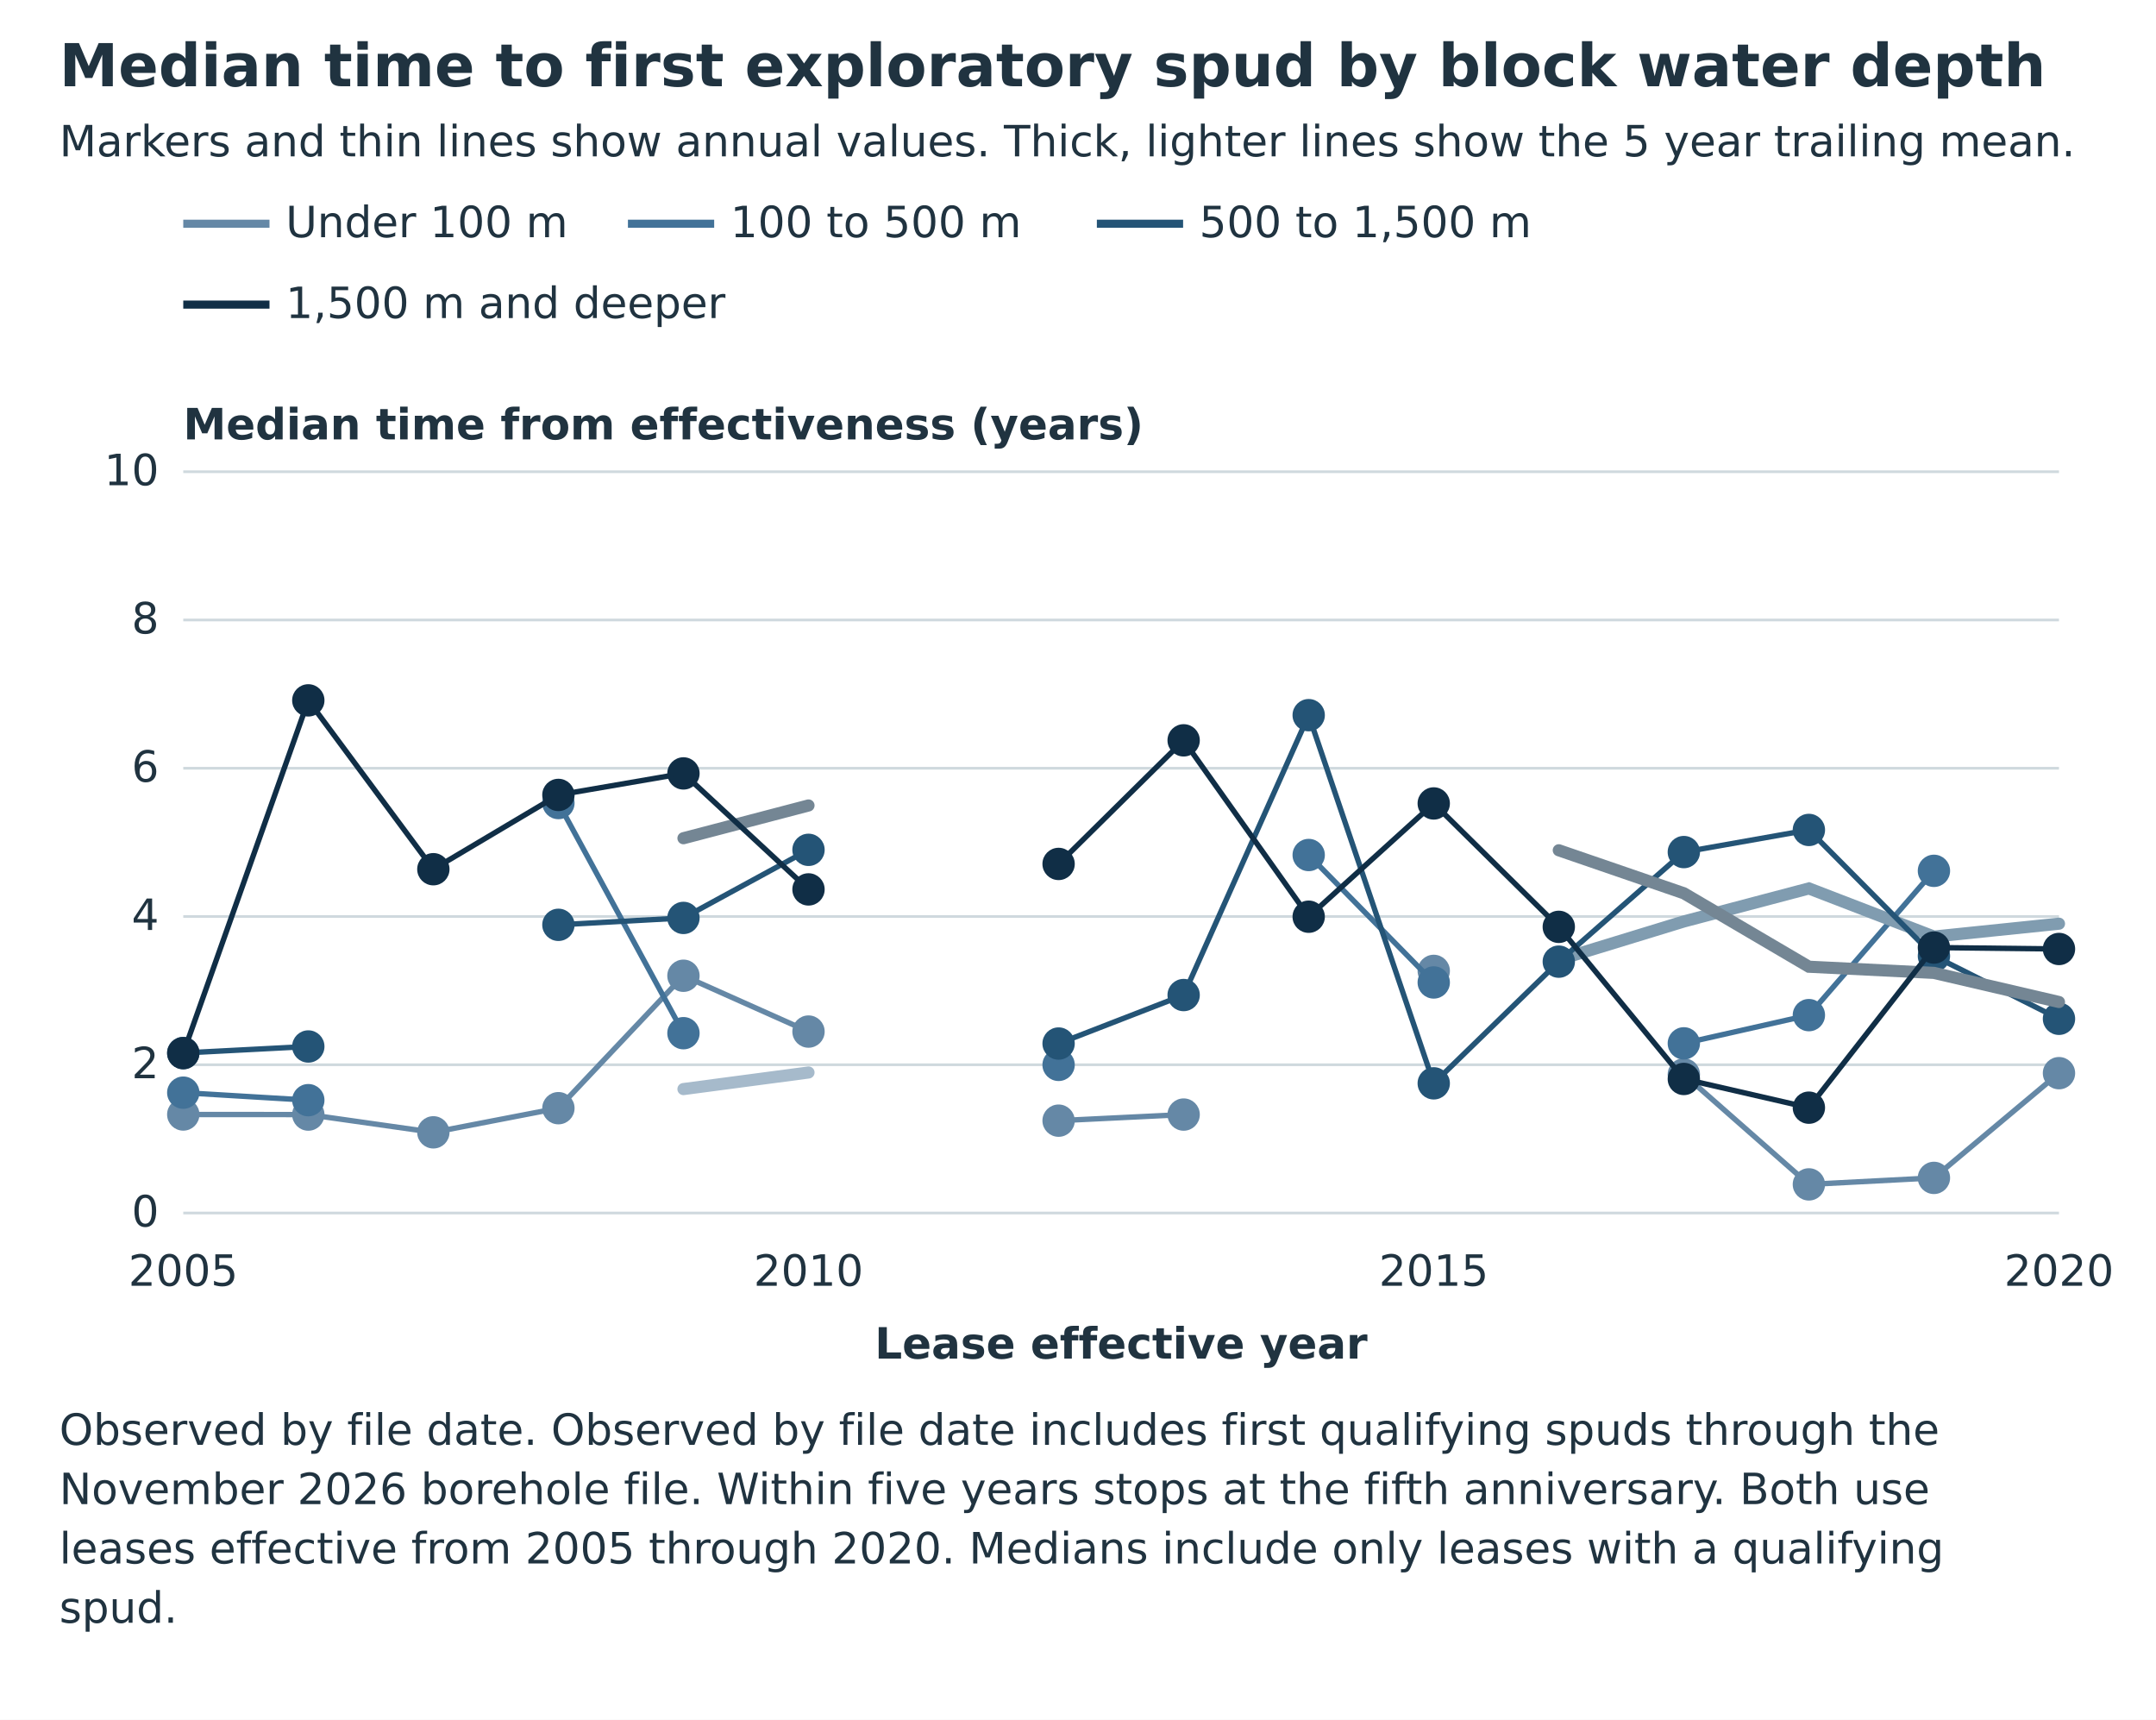
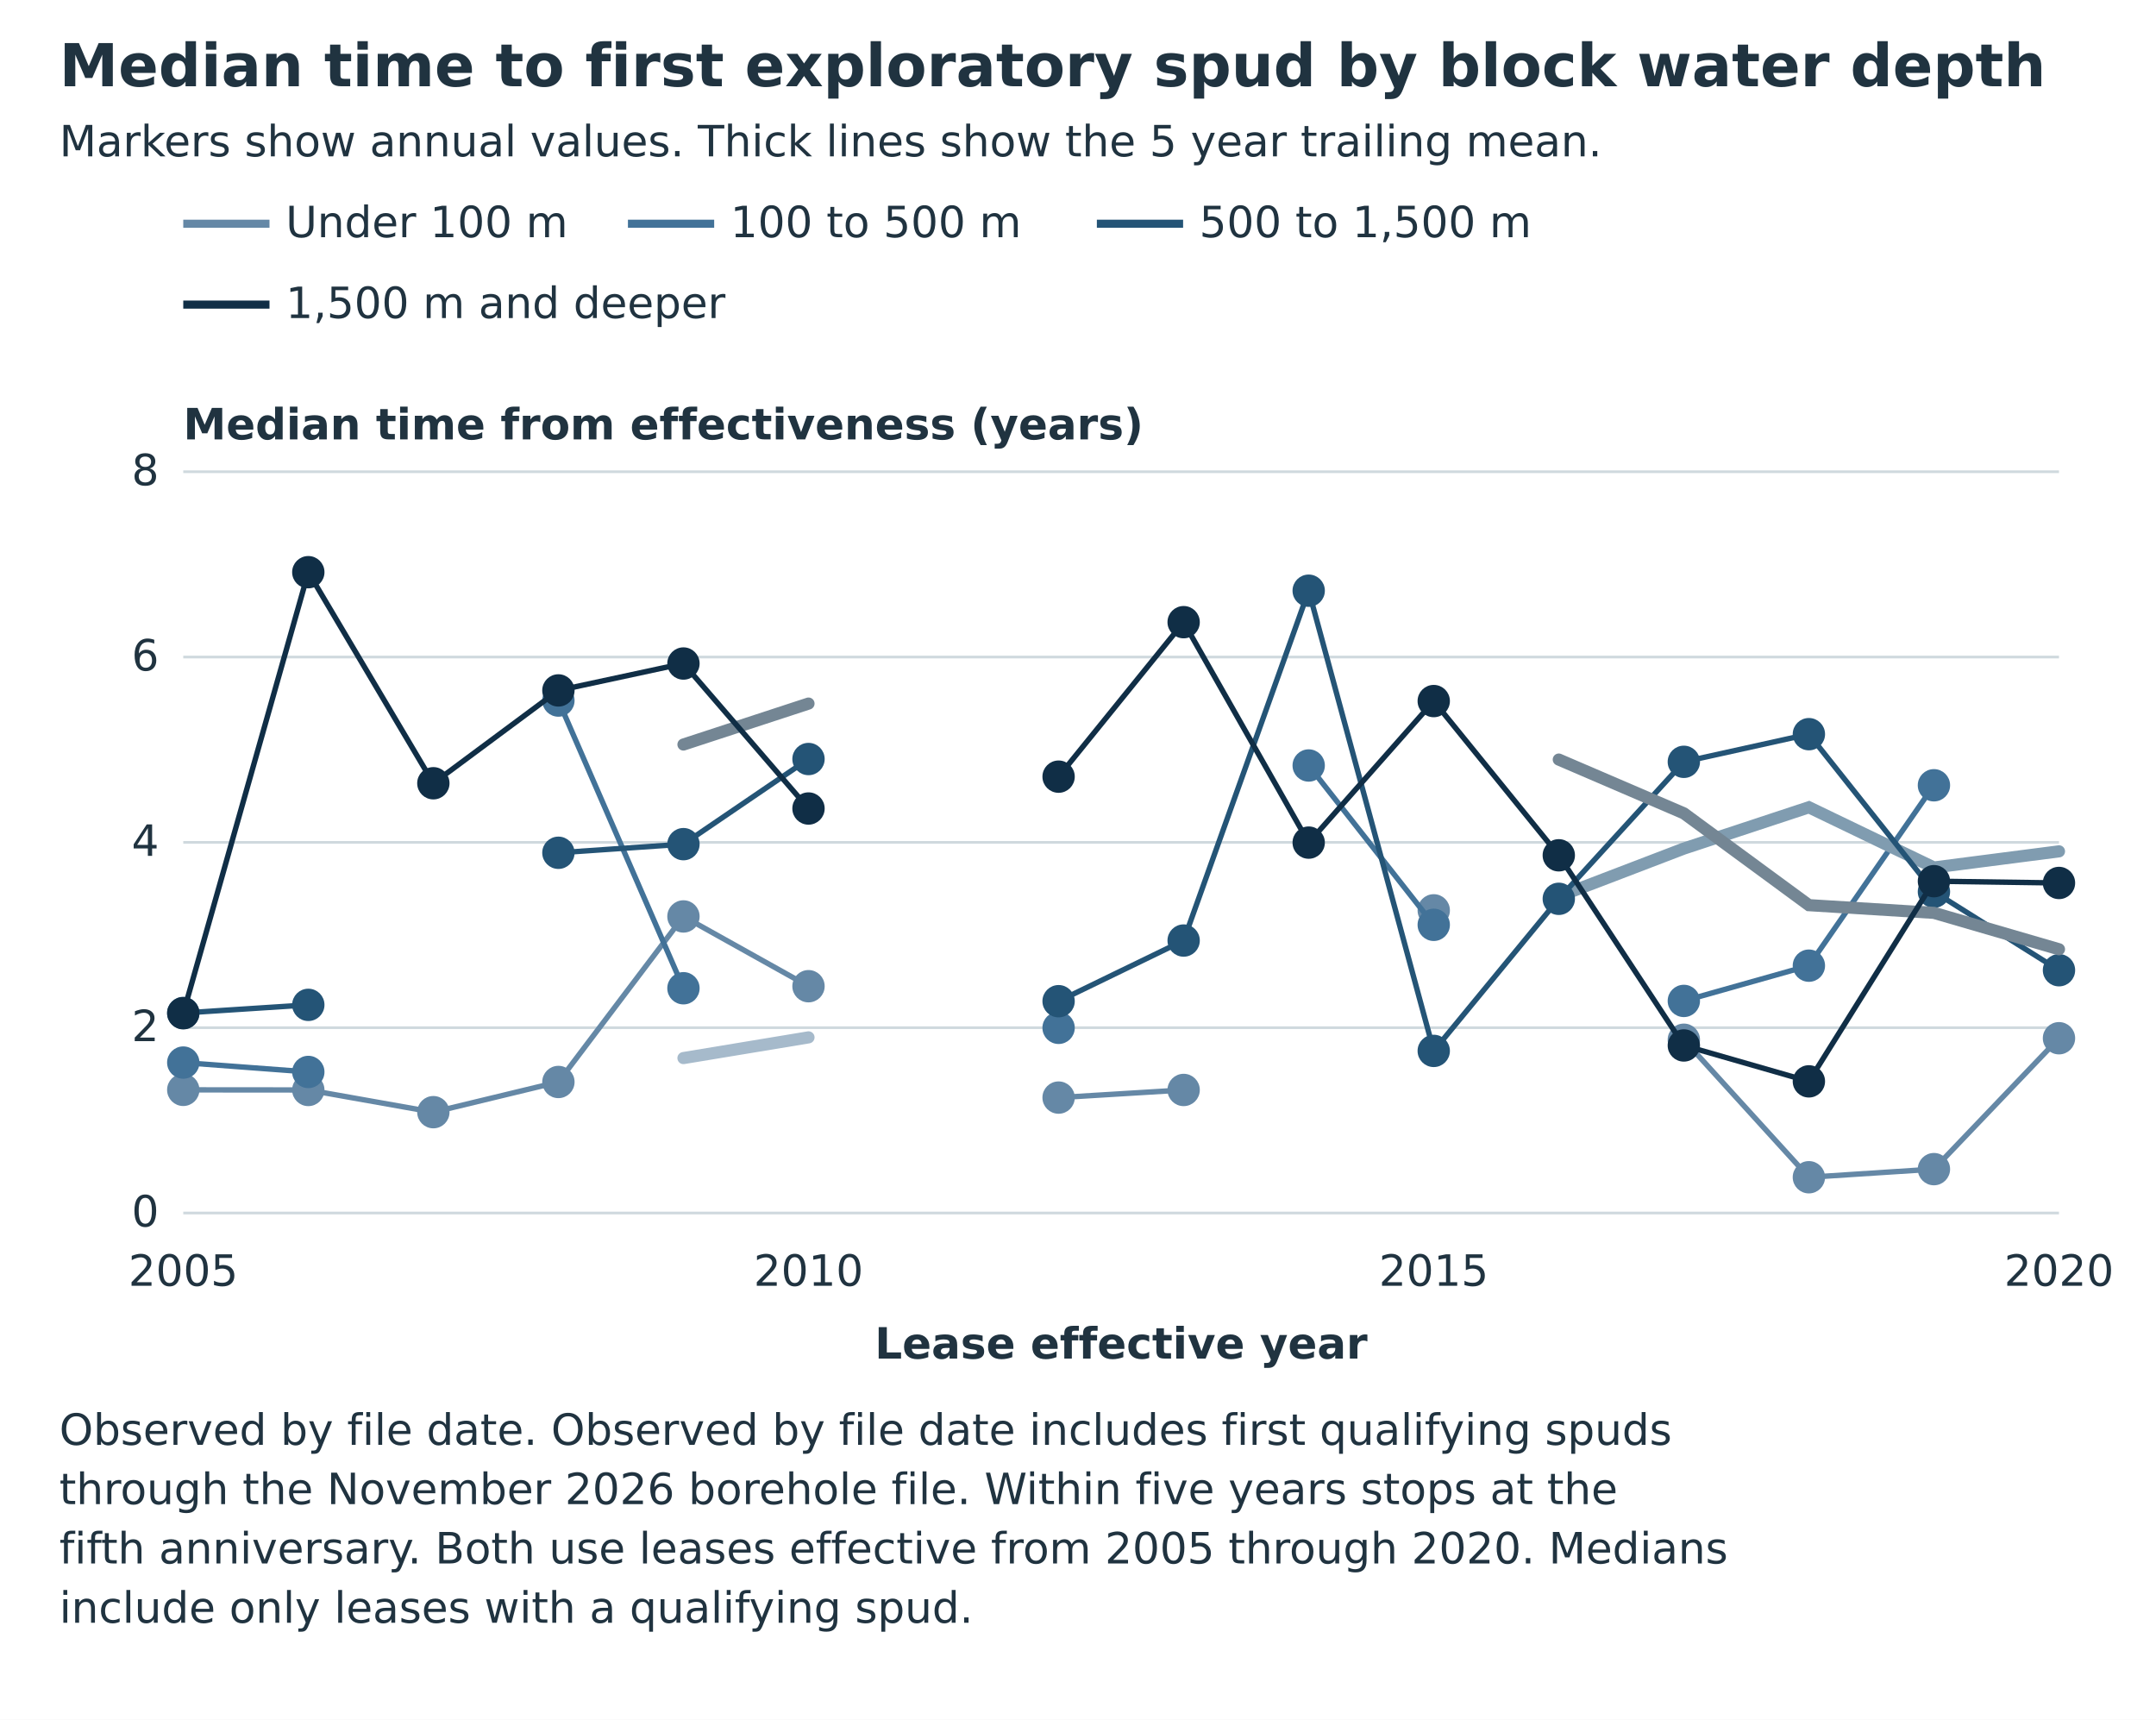
<svg xmlns="http://www.w3.org/2000/svg" role="img" aria-label="Median time to first exploratory spud by block water depth" font-family="'DejaVu Sans','Segoe UI',Arial,sans-serif" font-size="16" fill="#203340" width="800" height="638" viewBox="0 0 800 638">
  <rect width="800" height="638" fill="white" />
  <text x="22" y="32" font-size="22" font-weight="bold">Median time to first exploratory spud by block water depth</text>
-   <text x="22" y="58">Markers and thin lines show annual values. Thick, lighter lines show the 5 year trailing mean.</text>
+   <text x="22" y="58">Markers show annual values. Thick lines show the 5 year trailing mean.</text>
  <g data-legend="0">
    <rect x="62" y="70" height="27" width="154" fill="white" />
    <line x1="68" y1="83" x2="100" y2="83" stroke="#6588a6" stroke-width="3" />
    <text x="106" y="88">Under 100 m</text>
  </g>
  <g data-legend="1">
    <rect x="227" y="70" height="27" width="163" fill="white" />
    <line x1="233" y1="83" x2="265" y2="83" stroke="#427298" stroke-width="3" />
    <text x="271" y="88">100 to 500 m</text>
  </g>
  <g data-legend="2">
    <rect x="401" y="70" height="27" width="181" fill="white" />
    <line x1="407" y1="83" x2="439" y2="83" stroke="#245476" stroke-width="3" />
    <text x="445" y="88">500 to 1,500 m</text>
  </g>
  <g data-legend="3">
    <rect x="62" y="100" height="27" width="217" fill="white" />
    <line x1="68" y1="113" x2="100" y2="113" stroke="#102e46" stroke-width="3" />
    <text x="106" y="118">1,500 m and deeper</text>
  </g>
  <text x="68" y="163" font-weight="bold">Median time from effectiveness (years)</text>
  <line x1="68" x2="764" y1="450.0" y2="450.0" stroke="#cfd9de" />
  <text x="59" y="455.0" text-anchor="end">0</text>
-   <line x1="68" x2="764" y1="395.0" y2="395.0" stroke="#cfd9de" />
-   <text x="59" y="400.0" text-anchor="end">2</text>
-   <line x1="68" x2="764" y1="340.0" y2="340.0" stroke="#cfd9de" />
-   <text x="59" y="345.0" text-anchor="end">4</text>
-   <line x1="68" x2="764" y1="285.0" y2="285.0" stroke="#cfd9de" />
-   <text x="59" y="290.0" text-anchor="end">6</text>
-   <line x1="68" x2="764" y1="230.0" y2="230.0" stroke="#cfd9de" />
-   <text x="59" y="235.0" text-anchor="end">8</text>
+   <line x1="68" x2="764" y1="381.25" y2="381.25" stroke="#cfd9de" />
+   <text x="59" y="386.25" text-anchor="end">2</text>
+   <line x1="68" x2="764" y1="312.5" y2="312.5" stroke="#cfd9de" />
+   <text x="59" y="317.5" text-anchor="end">4</text>
+   <line x1="68" x2="764" y1="243.75" y2="243.75" stroke="#cfd9de" />
+   <text x="59" y="248.75" text-anchor="end">6</text>
  <line x1="68" x2="764" y1="175.0" y2="175.0" stroke="#cfd9de" />
-   <text x="59" y="180.0" text-anchor="end">10</text>
+   <text x="59" y="180.0" text-anchor="end">8</text>
  <text x="68.0" y="477" text-anchor="middle">2005</text>
  <text x="300.0" y="477" text-anchor="middle">2010</text>
  <text x="532.0" y="477" text-anchor="middle">2015</text>
  <text x="764.0" y="477" text-anchor="middle">2020</text>
  <text x="416.0" y="504" text-anchor="middle" font-weight="bold">Lease effective year</text>
  <g data-series="0" data-label="Under 100 m">
-     <path d="M253.60,404.02l0,0 L300.00,397.87" fill="none" stroke="#a6bacb" stroke-width="4.5" stroke-linecap="round" class="trend" />
-     <path d="M68.00,413.45l0,0 L114.40,413.48 L160.80,420.07 L207.20,411.11 L253.60,361.98 L300.00,382.69 M392.80,415.74l0,0 L439.20,413.48 M532.00,360.18l0,0 M624.80,398.58l0,0 L671.20,439.38 L717.60,436.97 L764.00,398.12" fill="none" stroke="#6588a6" stroke-width="2" stroke-linecap="round" class="annual" />
-     <circle cx="68.00" cy="413.45" r="5" stroke="#6588a6" stroke-width="2" fill="#6588a6" data-year="2005" />
-     <circle cx="114.40" cy="413.48" r="5" stroke="#6588a6" stroke-width="2" fill="#6588a6" data-year="2006" />
-     <circle cx="160.80" cy="420.07" r="5" stroke="#6588a6" stroke-width="2" fill="#6588a6" data-year="2007" />
-     <circle cx="207.20" cy="411.11" r="5" stroke="#6588a6" stroke-width="2" fill="#6588a6" data-year="2008" />
-     <circle cx="253.60" cy="361.98" r="5" stroke="#6588a6" stroke-width="2" fill="#6588a6" data-year="2009" />
-     <circle cx="300.00" cy="382.69" r="5" stroke="#6588a6" stroke-width="2" fill="#6588a6" data-year="2010" />
-     <circle cx="392.80" cy="415.74" r="5" stroke="#6588a6" stroke-width="2" fill="#6588a6" data-year="2012" />
-     <circle cx="439.20" cy="413.48" r="5" stroke="#6588a6" stroke-width="2" fill="#6588a6" data-year="2013" />
-     <circle cx="532.00" cy="360.18" r="5" stroke="#6588a6" stroke-width="2" fill="#6588a6" data-year="2015" />
-     <circle cx="624.80" cy="398.58" r="5" stroke="#6588a6" stroke-width="2" fill="#6588a6" data-year="2017" />
-     <circle cx="671.20" cy="439.38" r="5" stroke="#6588a6" stroke-width="2" fill="#6588a6" data-year="2018" />
-     <circle cx="717.60" cy="436.97" r="5" stroke="#6588a6" stroke-width="2" fill="#6588a6" data-year="2019" />
-     <circle cx="764.00" cy="398.12" r="5" stroke="#6588a6" stroke-width="2" fill="#6588a6" data-year="2020" />
+     <path d="M253.60,392.52l0,0 L300.00,384.84" fill="none" stroke="#a6bacb" stroke-width="4.5" stroke-linecap="round" class="trend" />
+     <path d="M68.00,404.31l0,0 L114.40,404.35 L160.80,412.59 L207.20,401.39 L253.60,339.98 L300.00,365.86 M392.80,407.18l0,0 L439.20,404.35 M532.00,337.72l0,0 M624.80,385.72l0,0 L671.20,436.73 L717.60,433.72 L764.00,385.16" fill="none" stroke="#6588a6" stroke-width="2" stroke-linecap="round" class="annual" />
+     <circle cx="68.00" cy="404.31" r="5" stroke="#6588a6" stroke-width="2" fill="#6588a6" data-year="2005" />
+     <circle cx="114.40" cy="404.35" r="5" stroke="#6588a6" stroke-width="2" fill="#6588a6" data-year="2006" />
+     <circle cx="160.80" cy="412.59" r="5" stroke="#6588a6" stroke-width="2" fill="#6588a6" data-year="2007" />
+     <circle cx="207.20" cy="401.39" r="5" stroke="#6588a6" stroke-width="2" fill="#6588a6" data-year="2008" />
+     <circle cx="253.60" cy="339.98" r="5" stroke="#6588a6" stroke-width="2" fill="#6588a6" data-year="2009" />
+     <circle cx="300.00" cy="365.86" r="5" stroke="#6588a6" stroke-width="2" fill="#6588a6" data-year="2010" />
+     <circle cx="392.80" cy="407.18" r="5" stroke="#6588a6" stroke-width="2" fill="#6588a6" data-year="2012" />
+     <circle cx="439.20" cy="404.35" r="5" stroke="#6588a6" stroke-width="2" fill="#6588a6" data-year="2013" />
+     <circle cx="532.00" cy="337.72" r="5" stroke="#6588a6" stroke-width="2" fill="#6588a6" data-year="2015" />
+     <circle cx="624.80" cy="385.72" r="5" stroke="#6588a6" stroke-width="2" fill="#6588a6" data-year="2017" />
+     <circle cx="671.20" cy="436.73" r="5" stroke="#6588a6" stroke-width="2" fill="#6588a6" data-year="2018" />
+     <circle cx="717.60" cy="433.72" r="5" stroke="#6588a6" stroke-width="2" fill="#6588a6" data-year="2019" />
+     <circle cx="764.00" cy="385.16" r="5" stroke="#6588a6" stroke-width="2" fill="#6588a6" data-year="2020" />
  </g>
  <g data-series="1" data-label="100 to 500 m">
-     <path d="M68.00,405.35l0,0 L114.40,408.14 M207.20,297.91l0,0 L253.60,383.29 M392.80,395.04l0,0 M485.60,317.19l0,0 L532.00,364.47 M624.80,387.06l0,0 L671.20,376.59 L717.60,323.06" fill="none" stroke="#427298" stroke-width="2" stroke-linecap="round" class="annual" />
-     <circle cx="68.00" cy="405.35" r="5" stroke="#427298" stroke-width="2" fill="#427298" data-year="2005" />
-     <circle cx="114.40" cy="408.14" r="5" stroke="#427298" stroke-width="2" fill="#427298" data-year="2006" />
-     <circle cx="207.20" cy="297.91" r="5" stroke="#427298" stroke-width="2" fill="#427298" data-year="2008" />
-     <circle cx="253.60" cy="383.29" r="5" stroke="#427298" stroke-width="2" fill="#427298" data-year="2009" />
-     <circle cx="392.80" cy="395.04" r="5" stroke="#427298" stroke-width="2" fill="#427298" data-year="2012" />
-     <circle cx="485.60" cy="317.19" r="5" stroke="#427298" stroke-width="2" fill="#427298" data-year="2014" />
-     <circle cx="532.00" cy="364.47" r="5" stroke="#427298" stroke-width="2" fill="#427298" data-year="2015" />
-     <circle cx="624.80" cy="387.06" r="5" stroke="#427298" stroke-width="2" fill="#427298" data-year="2017" />
-     <circle cx="671.20" cy="376.59" r="5" stroke="#427298" stroke-width="2" fill="#427298" data-year="2018" />
-     <circle cx="717.60" cy="323.06" r="5" stroke="#427298" stroke-width="2" fill="#427298" data-year="2019" />
+     <path d="M68.00,394.19l0,0 L114.40,397.67 M207.20,259.89l0,0 L253.60,366.62 M392.80,381.30l0,0 M485.60,283.98l0,0 L532.00,343.09 M624.80,371.32l0,0 L671.20,358.24 L717.60,291.32" fill="none" stroke="#427298" stroke-width="2" stroke-linecap="round" class="annual" />
+     <circle cx="68.00" cy="394.19" r="5" stroke="#427298" stroke-width="2" fill="#427298" data-year="2005" />
+     <circle cx="114.40" cy="397.67" r="5" stroke="#427298" stroke-width="2" fill="#427298" data-year="2006" />
+     <circle cx="207.20" cy="259.89" r="5" stroke="#427298" stroke-width="2" fill="#427298" data-year="2008" />
+     <circle cx="253.60" cy="366.62" r="5" stroke="#427298" stroke-width="2" fill="#427298" data-year="2009" />
+     <circle cx="392.80" cy="381.30" r="5" stroke="#427298" stroke-width="2" fill="#427298" data-year="2012" />
+     <circle cx="485.60" cy="283.98" r="5" stroke="#427298" stroke-width="2" fill="#427298" data-year="2014" />
+     <circle cx="532.00" cy="343.09" r="5" stroke="#427298" stroke-width="2" fill="#427298" data-year="2015" />
+     <circle cx="624.80" cy="371.32" r="5" stroke="#427298" stroke-width="2" fill="#427298" data-year="2017" />
+     <circle cx="671.20" cy="358.24" r="5" stroke="#427298" stroke-width="2" fill="#427298" data-year="2018" />
+     <circle cx="717.60" cy="291.32" r="5" stroke="#427298" stroke-width="2" fill="#427298" data-year="2019" />
  </g>
  <g data-series="2" data-label="500 to 1,500 m">
-     <path d="M578.40,356.04l0,0 L624.80,341.84 L671.20,329.59 L717.60,347.45 L764.00,342.67" fill="none" stroke="#809cb0" stroke-width="4.5" stroke-linecap="round" class="trend" />
-     <path d="M68.00,390.63l0,0 L114.40,388.22 M207.20,343.09l0,0 L253.60,340.53 L300.00,315.27 M392.80,387.13l0,0 L439.20,369.14 L485.60,265.31 L532.00,401.89 L578.40,356.75 L624.80,316.10 L671.20,307.89 L717.60,354.64 L764.00,377.95" fill="none" stroke="#245476" stroke-width="2" stroke-linecap="round" class="annual" />
-     <circle cx="68.00" cy="390.63" r="5" stroke="#245476" stroke-width="2" fill="#245476" data-year="2005" />
-     <circle cx="114.40" cy="388.22" r="5" stroke="#245476" stroke-width="2" fill="#245476" data-year="2006" />
-     <circle cx="207.20" cy="343.09" r="5" stroke="#245476" stroke-width="2" fill="#245476" data-year="2008" />
-     <circle cx="253.60" cy="340.53" r="5" stroke="#245476" stroke-width="2" fill="#245476" data-year="2009" />
-     <circle cx="300.00" cy="315.27" r="5" stroke="#245476" stroke-width="2" fill="#245476" data-year="2010" />
-     <circle cx="392.80" cy="387.13" r="5" stroke="#245476" stroke-width="2" fill="#245476" data-year="2012" />
-     <circle cx="439.20" cy="369.14" r="5" stroke="#245476" stroke-width="2" fill="#245476" data-year="2013" />
-     <circle cx="485.60" cy="265.31" r="5" stroke="#245476" stroke-width="2" fill="#245476" data-year="2014" />
-     <circle cx="532.00" cy="401.89" r="5" stroke="#245476" stroke-width="2" fill="#245476" data-year="2015" />
-     <circle cx="578.40" cy="356.75" r="5" stroke="#245476" stroke-width="2" fill="#245476" data-year="2016" />
-     <circle cx="624.80" cy="316.10" r="5" stroke="#245476" stroke-width="2" fill="#245476" data-year="2017" />
-     <circle cx="671.20" cy="307.89" r="5" stroke="#245476" stroke-width="2" fill="#245476" data-year="2018" />
-     <circle cx="717.60" cy="354.64" r="5" stroke="#245476" stroke-width="2" fill="#245476" data-year="2019" />
-     <circle cx="764.00" cy="377.95" r="5" stroke="#245476" stroke-width="2" fill="#245476" data-year="2020" />
+     <path d="M578.40,332.56l0,0 L624.80,314.80 L671.20,299.48 L717.60,321.82 L764.00,315.83" fill="none" stroke="#809cb0" stroke-width="4.5" stroke-linecap="round" class="trend" />
+     <path d="M68.00,375.79l0,0 L114.40,372.78 M207.20,316.36l0,0 L253.60,313.16 L300.00,281.58 M392.80,371.42l0,0 L439.20,348.92 L485.60,219.14 L532.00,389.86 L578.40,333.44 L624.80,282.62 L671.20,272.36 L717.60,330.81 L764.00,359.93" fill="none" stroke="#245476" stroke-width="2" stroke-linecap="round" class="annual" />
+     <circle cx="68.00" cy="375.79" r="5" stroke="#245476" stroke-width="2" fill="#245476" data-year="2005" />
+     <circle cx="114.40" cy="372.78" r="5" stroke="#245476" stroke-width="2" fill="#245476" data-year="2006" />
+     <circle cx="207.20" cy="316.36" r="5" stroke="#245476" stroke-width="2" fill="#245476" data-year="2008" />
+     <circle cx="253.60" cy="313.16" r="5" stroke="#245476" stroke-width="2" fill="#245476" data-year="2009" />
+     <circle cx="300.00" cy="281.58" r="5" stroke="#245476" stroke-width="2" fill="#245476" data-year="2010" />
+     <circle cx="392.80" cy="371.42" r="5" stroke="#245476" stroke-width="2" fill="#245476" data-year="2012" />
+     <circle cx="439.20" cy="348.92" r="5" stroke="#245476" stroke-width="2" fill="#245476" data-year="2013" />
+     <circle cx="485.60" cy="219.14" r="5" stroke="#245476" stroke-width="2" fill="#245476" data-year="2014" />
+     <circle cx="532.00" cy="389.86" r="5" stroke="#245476" stroke-width="2" fill="#245476" data-year="2015" />
+     <circle cx="578.40" cy="333.44" r="5" stroke="#245476" stroke-width="2" fill="#245476" data-year="2016" />
+     <circle cx="624.80" cy="282.62" r="5" stroke="#245476" stroke-width="2" fill="#245476" data-year="2017" />
+     <circle cx="671.20" cy="272.36" r="5" stroke="#245476" stroke-width="2" fill="#245476" data-year="2018" />
+     <circle cx="717.60" cy="330.81" r="5" stroke="#245476" stroke-width="2" fill="#245476" data-year="2019" />
+     <circle cx="764.00" cy="359.93" r="5" stroke="#245476" stroke-width="2" fill="#245476" data-year="2020" />
  </g>
  <g data-series="3" data-label="1,500 m and deeper">
-     <path d="M253.60,310.96l0,0 L300.00,298.81 M578.40,315.43l0,0 L624.80,331.38 L671.20,358.63 L717.60,360.92 L764.00,371.72" fill="none" stroke="#748694" stroke-width="4.5" stroke-linecap="round" class="trend" />
-     <path d="M68.00,390.71l0,0 L114.40,259.82 L160.80,322.46 L207.20,294.90 L253.60,286.92 L300.00,329.95 M392.80,320.50l0,0 L439.20,274.65 L485.60,340.08 L532.00,298.06 L578.40,343.84 L624.80,400.27 L671.20,410.92 L717.60,351.52 L764.00,352.05" fill="none" stroke="#102e46" stroke-width="2" stroke-linecap="round" class="annual" />
-     <circle cx="68.00" cy="390.71" r="5" stroke="#102e46" stroke-width="2" fill="#102e46" data-year="2005" />
-     <circle cx="114.40" cy="259.82" r="5" stroke="#102e46" stroke-width="2" fill="#102e46" data-year="2006" />
-     <circle cx="160.80" cy="322.46" r="5" stroke="#102e46" stroke-width="2" fill="#102e46" data-year="2007" />
-     <circle cx="207.20" cy="294.90" r="5" stroke="#102e46" stroke-width="2" fill="#102e46" data-year="2008" />
-     <circle cx="253.60" cy="286.92" r="5" stroke="#102e46" stroke-width="2" fill="#102e46" data-year="2009" />
-     <circle cx="300.00" cy="329.95" r="5" stroke="#102e46" stroke-width="2" fill="#102e46" data-year="2010" />
-     <circle cx="392.80" cy="320.50" r="5" stroke="#102e46" stroke-width="2" fill="#102e46" data-year="2012" />
-     <circle cx="439.20" cy="274.65" r="5" stroke="#102e46" stroke-width="2" fill="#102e46" data-year="2013" />
-     <circle cx="485.60" cy="340.08" r="5" stroke="#102e46" stroke-width="2" fill="#102e46" data-year="2014" />
-     <circle cx="532.00" cy="298.06" r="5" stroke="#102e46" stroke-width="2" fill="#102e46" data-year="2015" />
-     <circle cx="578.40" cy="343.84" r="5" stroke="#102e46" stroke-width="2" fill="#102e46" data-year="2016" />
-     <circle cx="624.80" cy="400.27" r="5" stroke="#102e46" stroke-width="2" fill="#102e46" data-year="2017" />
-     <circle cx="671.20" cy="410.92" r="5" stroke="#102e46" stroke-width="2" fill="#102e46" data-year="2018" />
-     <circle cx="717.60" cy="351.52" r="5" stroke="#102e46" stroke-width="2" fill="#102e46" data-year="2019" />
-     <circle cx="764.00" cy="352.05" r="5" stroke="#102e46" stroke-width="2" fill="#102e46" data-year="2020" />
+     <path d="M253.60,276.20l0,0 L300.00,261.01 M578.40,281.78l0,0 L624.80,301.72 L671.20,335.79 L717.60,338.65 L764.00,352.15" fill="none" stroke="#748694" stroke-width="4.5" stroke-linecap="round" class="trend" />
+     <path d="M68.00,375.89l0,0 L114.40,212.27 L160.80,290.57 L207.20,256.13 L253.60,246.15 L300.00,299.94 M392.80,288.12l0,0 L439.20,230.81 L485.60,312.59 L532.00,260.08 L578.40,317.30 L624.80,387.84 L671.20,401.16 L717.60,326.90 L764.00,327.56" fill="none" stroke="#102e46" stroke-width="2" stroke-linecap="round" class="annual" />
+     <circle cx="68.00" cy="375.89" r="5" stroke="#102e46" stroke-width="2" fill="#102e46" data-year="2005" />
+     <circle cx="114.40" cy="212.27" r="5" stroke="#102e46" stroke-width="2" fill="#102e46" data-year="2006" />
+     <circle cx="160.80" cy="290.57" r="5" stroke="#102e46" stroke-width="2" fill="#102e46" data-year="2007" />
+     <circle cx="207.20" cy="256.13" r="5" stroke="#102e46" stroke-width="2" fill="#102e46" data-year="2008" />
+     <circle cx="253.60" cy="246.15" r="5" stroke="#102e46" stroke-width="2" fill="#102e46" data-year="2009" />
+     <circle cx="300.00" cy="299.94" r="5" stroke="#102e46" stroke-width="2" fill="#102e46" data-year="2010" />
+     <circle cx="392.80" cy="288.12" r="5" stroke="#102e46" stroke-width="2" fill="#102e46" data-year="2012" />
+     <circle cx="439.20" cy="230.81" r="5" stroke="#102e46" stroke-width="2" fill="#102e46" data-year="2013" />
+     <circle cx="485.60" cy="312.59" r="5" stroke="#102e46" stroke-width="2" fill="#102e46" data-year="2014" />
+     <circle cx="532.00" cy="260.08" r="5" stroke="#102e46" stroke-width="2" fill="#102e46" data-year="2015" />
+     <circle cx="578.40" cy="317.30" r="5" stroke="#102e46" stroke-width="2" fill="#102e46" data-year="2016" />
+     <circle cx="624.80" cy="387.84" r="5" stroke="#102e46" stroke-width="2" fill="#102e46" data-year="2017" />
+     <circle cx="671.20" cy="401.16" r="5" stroke="#102e46" stroke-width="2" fill="#102e46" data-year="2018" />
+     <circle cx="717.60" cy="326.90" r="5" stroke="#102e46" stroke-width="2" fill="#102e46" data-year="2019" />
+     <circle cx="764.00" cy="327.56" r="5" stroke="#102e46" stroke-width="2" fill="#102e46" data-year="2020" />
  </g>
-   <text x="22" y="536">Observed by file date. Observed by file date includes first qualifying spuds through the</text>
-   <text x="22" y="558">November 2026 borehole file. Within five years stops at the fifth anniversary. Both use</text>
-   <text x="22" y="580">leases effective from 2005 through 2020. Medians include only leases with a qualifying</text>
-   <text x="22" y="602">spud.</text>
+   <text x="22" y="536">Observed by file date. Observed by file date includes first qualifying spuds</text>
+   <text x="22" y="558">through the November 2026 borehole file. Within five years stops at the</text>
+   <text x="22" y="580">fifth anniversary. Both use leases effective from 2005 through 2020. Medians</text>
+   <text x="22" y="602">include only leases with a qualifying spud.</text>
</svg>
